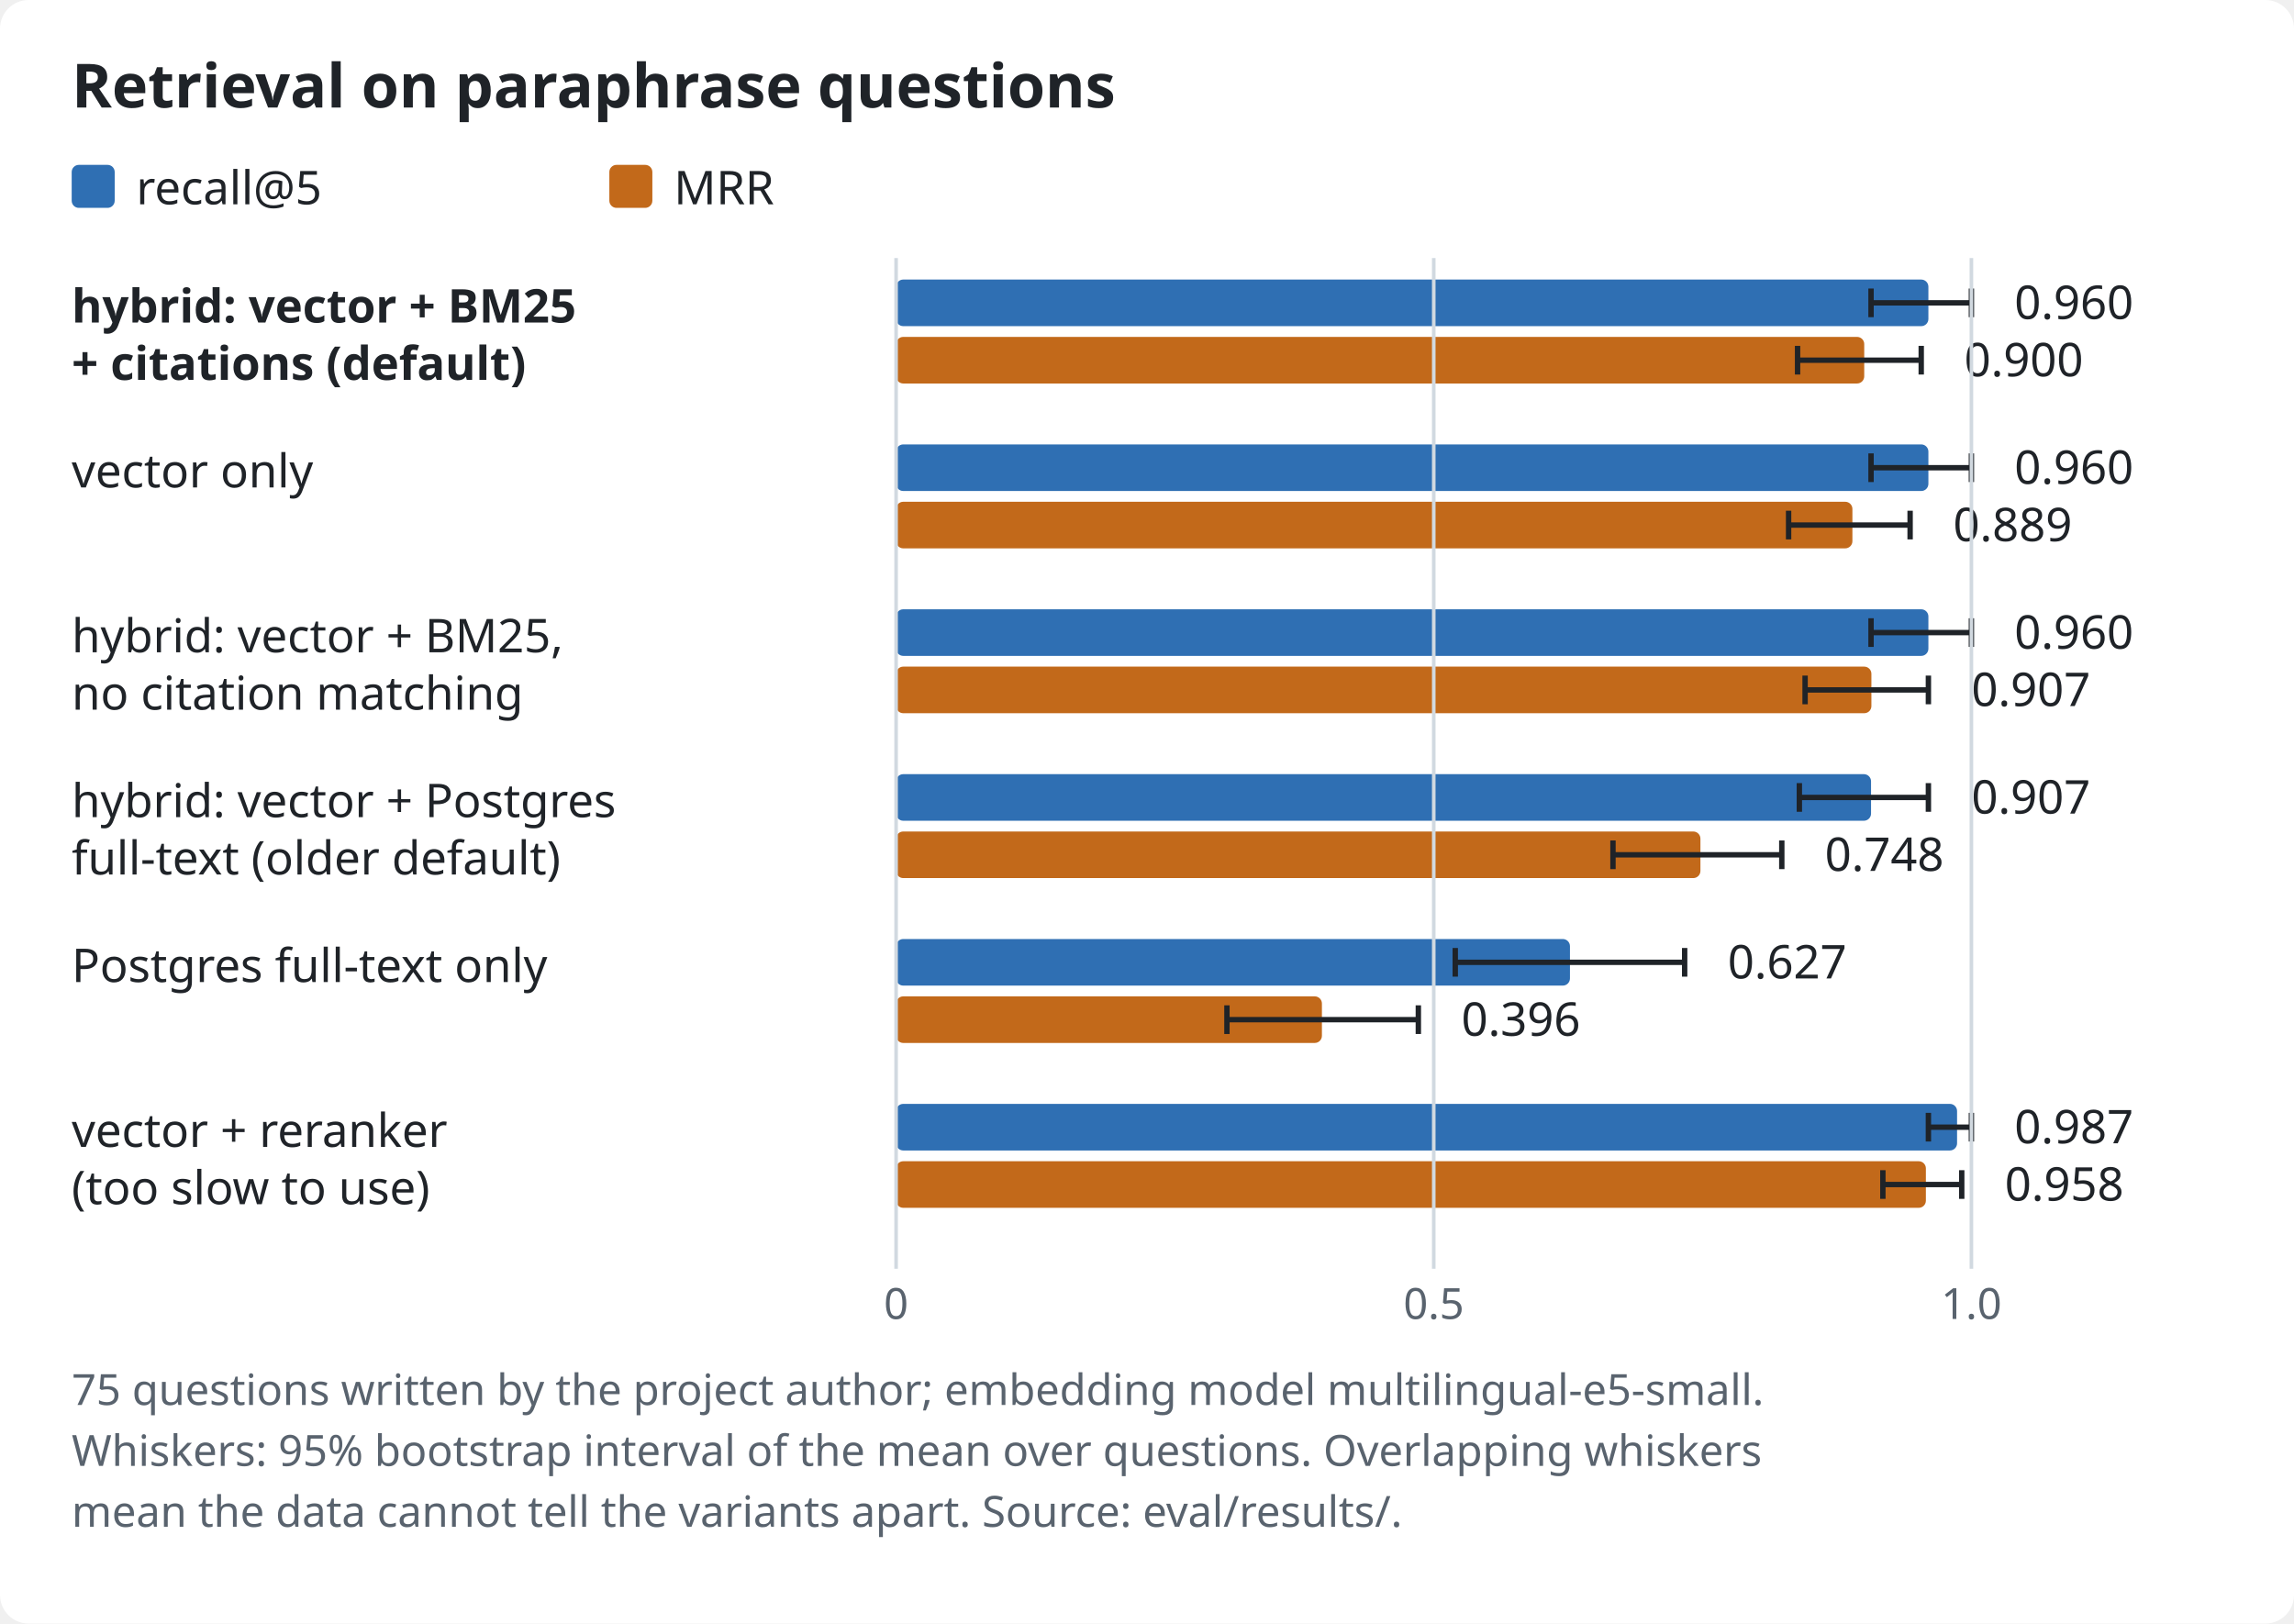
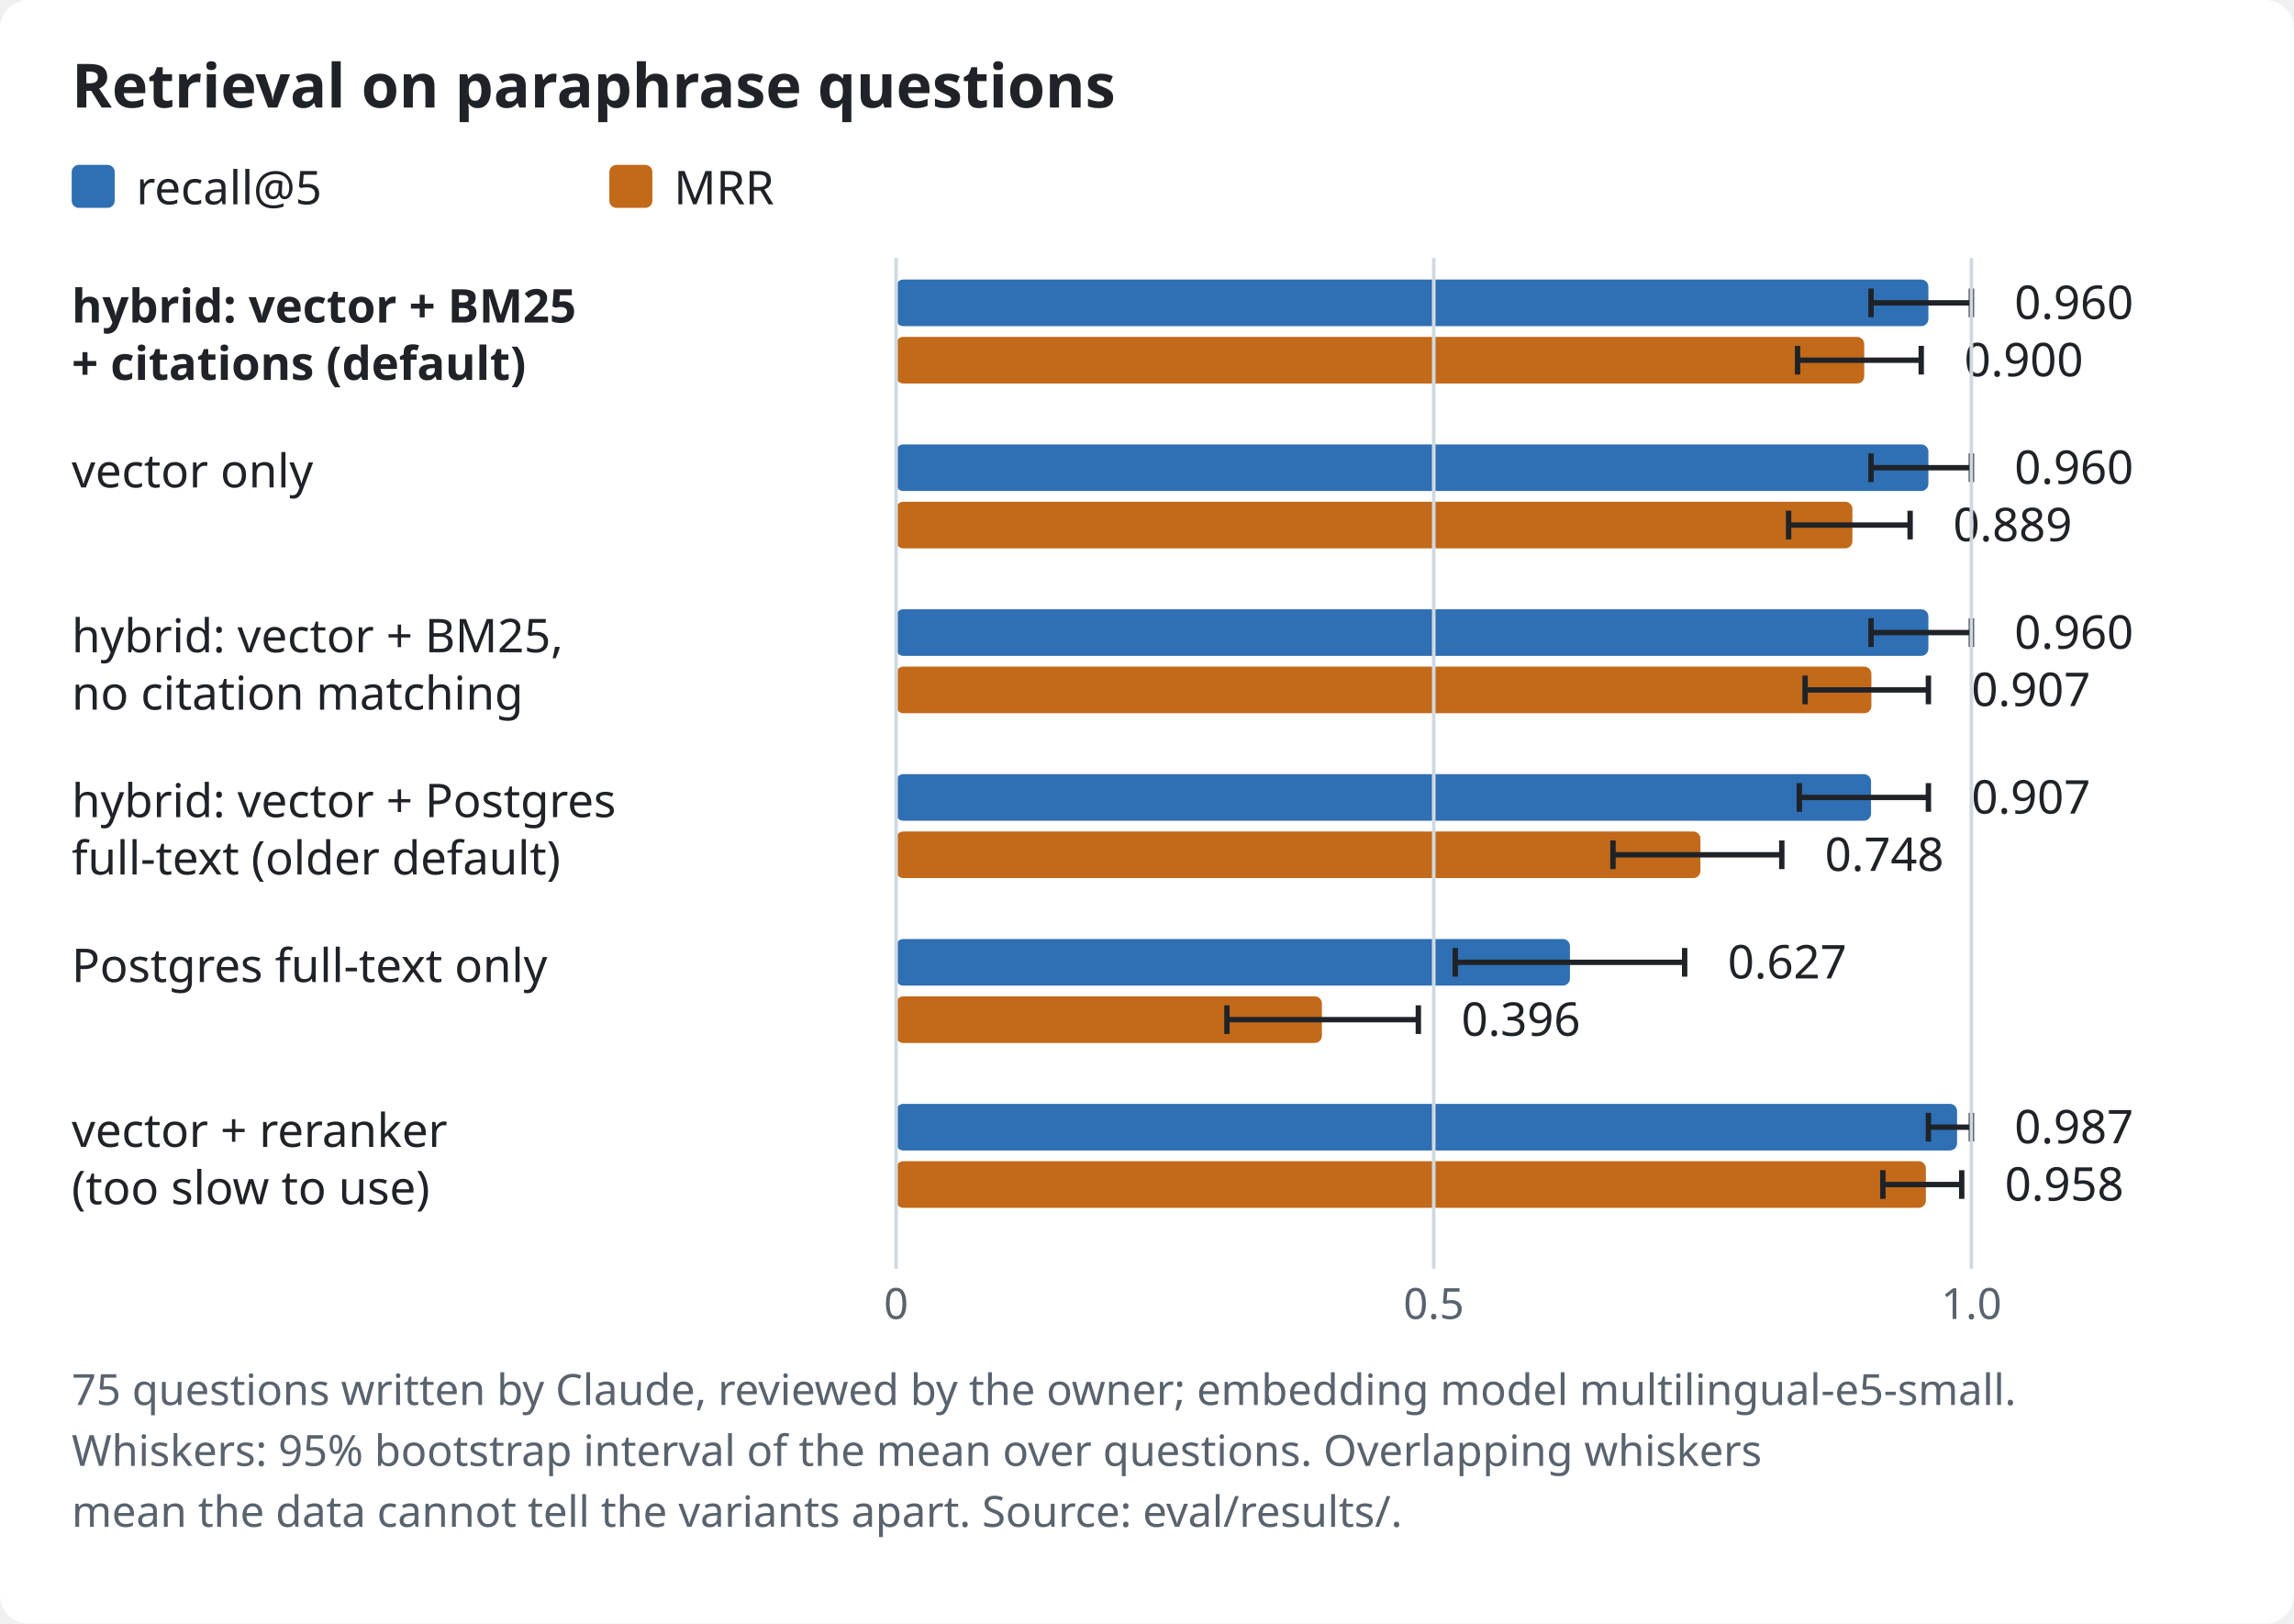
<svg xmlns="http://www.w3.org/2000/svg" viewBox="0 0 640 453.0" width="640" role="img" aria-labelledby="title desc">
  <style>
  .bg{fill:#ffffff}
  .t{fill:#1f2328;font:600 17px system-ui,sans-serif}
  .l{fill:#1f2328;font:13px system-ui,sans-serif}
  .lb{fill:#1f2328;font:600 13px system-ui,sans-serif}
  .n{fill:#59636e;font:12px system-ui,sans-serif}
  .axis{stroke:#d1d9e0;stroke-width:1}
  .whisker{stroke:#1f2328;stroke-width:1.5}
  .s0{fill:#2f6fb3}
  .s1{fill:#c2691a}
  .line{stroke:#8c959f;stroke-width:3;stroke-linecap:round}
  @media (prefers-color-scheme: dark){
    .bg{fill:#0d1117}
    .t,.l,.lb{fill:#e6edf3}
    .n{fill:#9198a1}
    .axis{stroke:#3d444d}
    .whisker{stroke:#e6edf3}
    .s0{fill:#6aa8e8}
    .s1{fill:#e7a35c}
    .line{stroke:#6e7681}
  }
</style>
  <rect class="bg" width="640" height="453.0" rx="8" />
  <text class="t" x="20" y="30">Retrieval on paraphrase questions</text>
  <rect class="s0" x="20.0" y="46" width="12" height="12" rx="2" />
  <text class="l" x="38.0" y="57">recall@5</text>
  <rect class="s1" x="170.0" y="46" width="12" height="12" rx="2" />
  <text class="l" x="188.0" y="57">MRR</text>
  <text class="lb" x="20" y="90.0">hybrid: vector + BM25</text>
  <text class="lb" x="20" y="106.0">+ citations (default)</text>
  <rect class="s0" x="250.0" y="78.0" width="288.0" height="13" rx="2" />
  <line class="whisker" x1="522.0" y1="84.5" x2="550.0" y2="84.5" />
  <line class="whisker" x1="522.0" y1="80.5" x2="522.0" y2="88.5" />
  <line class="whisker" x1="550.0" y1="80.5" x2="550.0" y2="88.5" />
  <text class="l" x="562.0" y="89.0">0.960</text>
  <rect class="s1" x="250.0" y="94.0" width="270.1" height="13" rx="2" />
  <line class="whisker" x1="501.5" y1="100.5" x2="536.0" y2="100.5" />
  <line class="whisker" x1="501.5" y1="96.5" x2="501.5" y2="104.5" />
  <line class="whisker" x1="536.0" y1="96.5" x2="536.0" y2="104.5" />
  <text class="l" x="548.0" y="105.0">0.900</text>
  <text class="l" x="20" y="136.0">vector only</text>
  <rect class="s0" x="250.0" y="124.0" width="288.0" height="13" rx="2" />
  <line class="whisker" x1="522.0" y1="130.5" x2="550.0" y2="130.5" />
  <line class="whisker" x1="522.0" y1="126.5" x2="522.0" y2="134.5" />
  <line class="whisker" x1="550.0" y1="126.5" x2="550.0" y2="134.5" />
  <text class="l" x="562.0" y="135.0">0.960</text>
  <rect class="s1" x="250.0" y="140.0" width="266.8" height="13" rx="2" />
  <line class="whisker" x1="499.0" y1="146.5" x2="532.9" y2="146.5" />
  <line class="whisker" x1="499.0" y1="142.5" x2="499.0" y2="150.5" />
  <line class="whisker" x1="532.9" y1="142.5" x2="532.9" y2="150.5" />
  <text class="l" x="544.9" y="151.0">0.889</text>
  <text class="l" x="20" y="182.0">hybrid: vector + BM25,</text>
  <text class="l" x="20" y="198.0">no citation matching</text>
  <rect class="s0" x="250.0" y="170.0" width="288.0" height="13" rx="2" />
  <line class="whisker" x1="522.0" y1="176.5" x2="550.0" y2="176.5" />
  <line class="whisker" x1="522.0" y1="172.5" x2="522.0" y2="180.5" />
  <line class="whisker" x1="550.0" y1="172.5" x2="550.0" y2="180.5" />
  <text class="l" x="562.0" y="181.0">0.960</text>
  <rect class="s1" x="250.0" y="186.0" width="272.1" height="13" rx="2" />
  <line class="whisker" x1="503.6" y1="192.5" x2="538.0" y2="192.5" />
  <line class="whisker" x1="503.6" y1="188.5" x2="503.6" y2="196.5" />
  <line class="whisker" x1="538.0" y1="188.5" x2="538.0" y2="196.5" />
  <text class="l" x="550.0" y="197.0">0.907</text>
  <text class="l" x="20" y="228.0">hybrid: vector + Postgres</text>
  <text class="l" x="20" y="244.0">full-text (older default)</text>
  <rect class="s0" x="250.0" y="216.0" width="272.0" height="13" rx="2" />
  <line class="whisker" x1="502.0" y1="222.5" x2="538.0" y2="222.5" />
  <line class="whisker" x1="502.0" y1="218.5" x2="502.0" y2="226.5" />
  <line class="whisker" x1="538.0" y1="218.5" x2="538.0" y2="226.5" />
  <text class="l" x="550.0" y="227.0">0.907</text>
  <rect class="s1" x="250.0" y="232.0" width="224.4" height="13" rx="2" />
  <line class="whisker" x1="450.0" y1="238.5" x2="497.1" y2="238.5" />
  <line class="whisker" x1="450.0" y1="234.5" x2="450.0" y2="242.5" />
  <line class="whisker" x1="497.1" y1="234.5" x2="497.1" y2="242.5" />
  <text class="l" x="509.1" y="243.0">0.748</text>
  <text class="l" x="20" y="274.0">Postgres full-text only</text>
  <rect class="s0" x="250.0" y="262.0" width="188.0" height="13" rx="2" />
  <line class="whisker" x1="406.0" y1="268.5" x2="470.0" y2="268.5" />
  <line class="whisker" x1="406.0" y1="264.5" x2="406.0" y2="272.5" />
  <line class="whisker" x1="470.0" y1="264.5" x2="470.0" y2="272.5" />
  <text class="l" x="482.0" y="273.0">0.627</text>
  <rect class="s1" x="250.0" y="278.0" width="118.8" height="13" rx="2" />
  <line class="whisker" x1="342.3" y1="284.5" x2="395.7" y2="284.5" />
  <line class="whisker" x1="342.3" y1="280.5" x2="342.3" y2="288.5" />
  <line class="whisker" x1="395.7" y1="280.5" x2="395.7" y2="288.5" />
  <text class="l" x="407.7" y="289.0">0.396</text>
  <text class="l" x="20" y="320.0">vector + reranker</text>
  <text class="l" x="20" y="336.0">(too slow to use)</text>
  <rect class="s0" x="250.0" y="308.0" width="296.0" height="13" rx="2" />
  <line class="whisker" x1="538.0" y1="314.5" x2="550.0" y2="314.5" />
  <line class="whisker" x1="538.0" y1="310.5" x2="538.0" y2="318.5" />
  <line class="whisker" x1="550.0" y1="310.5" x2="550.0" y2="318.5" />
  <text class="l" x="562.0" y="319.0">0.987</text>
  <rect class="s1" x="250.0" y="324.0" width="287.3" height="13" rx="2" />
  <line class="whisker" x1="525.3" y1="330.5" x2="547.3" y2="330.5" />
  <line class="whisker" x1="525.3" y1="326.5" x2="525.3" y2="334.5" />
  <line class="whisker" x1="547.3" y1="326.5" x2="547.3" y2="334.5" />
  <text class="l" x="559.3" y="335.0">0.958</text>
  <line class="axis" x1="250.0" y1="72.0" x2="250.0" y2="354.0" />
  <line class="axis" x1="400.0" y1="72.0" x2="400.0" y2="354.0" />
  <line class="axis" x1="550.0" y1="72.0" x2="550.0" y2="354.0" />
  <text class="n" x="250.0" y="368.0" text-anchor="middle">0</text>
  <text class="n" x="400.0" y="368.0" text-anchor="middle">0.5</text>
  <text class="n" x="550.0" y="368.0" text-anchor="middle">1.0</text>
-   <text class="n" x="20" y="392.0">75 questions written by the project author; embedding model multilingual-e5-small.</text>
+   <text class="n" x="20" y="392.0">75 questions written by Claude, reviewed by the owner; embedding model multilingual-e5-small.</text>
  <text class="n" x="20" y="409.0">Whiskers: 95% bootstrap interval of the mean over questions. Overlapping whiskers</text>
  <text class="n" x="20" y="426.0">mean the data cannot tell the variants apart. Source: eval/results/.</text>
</svg>
